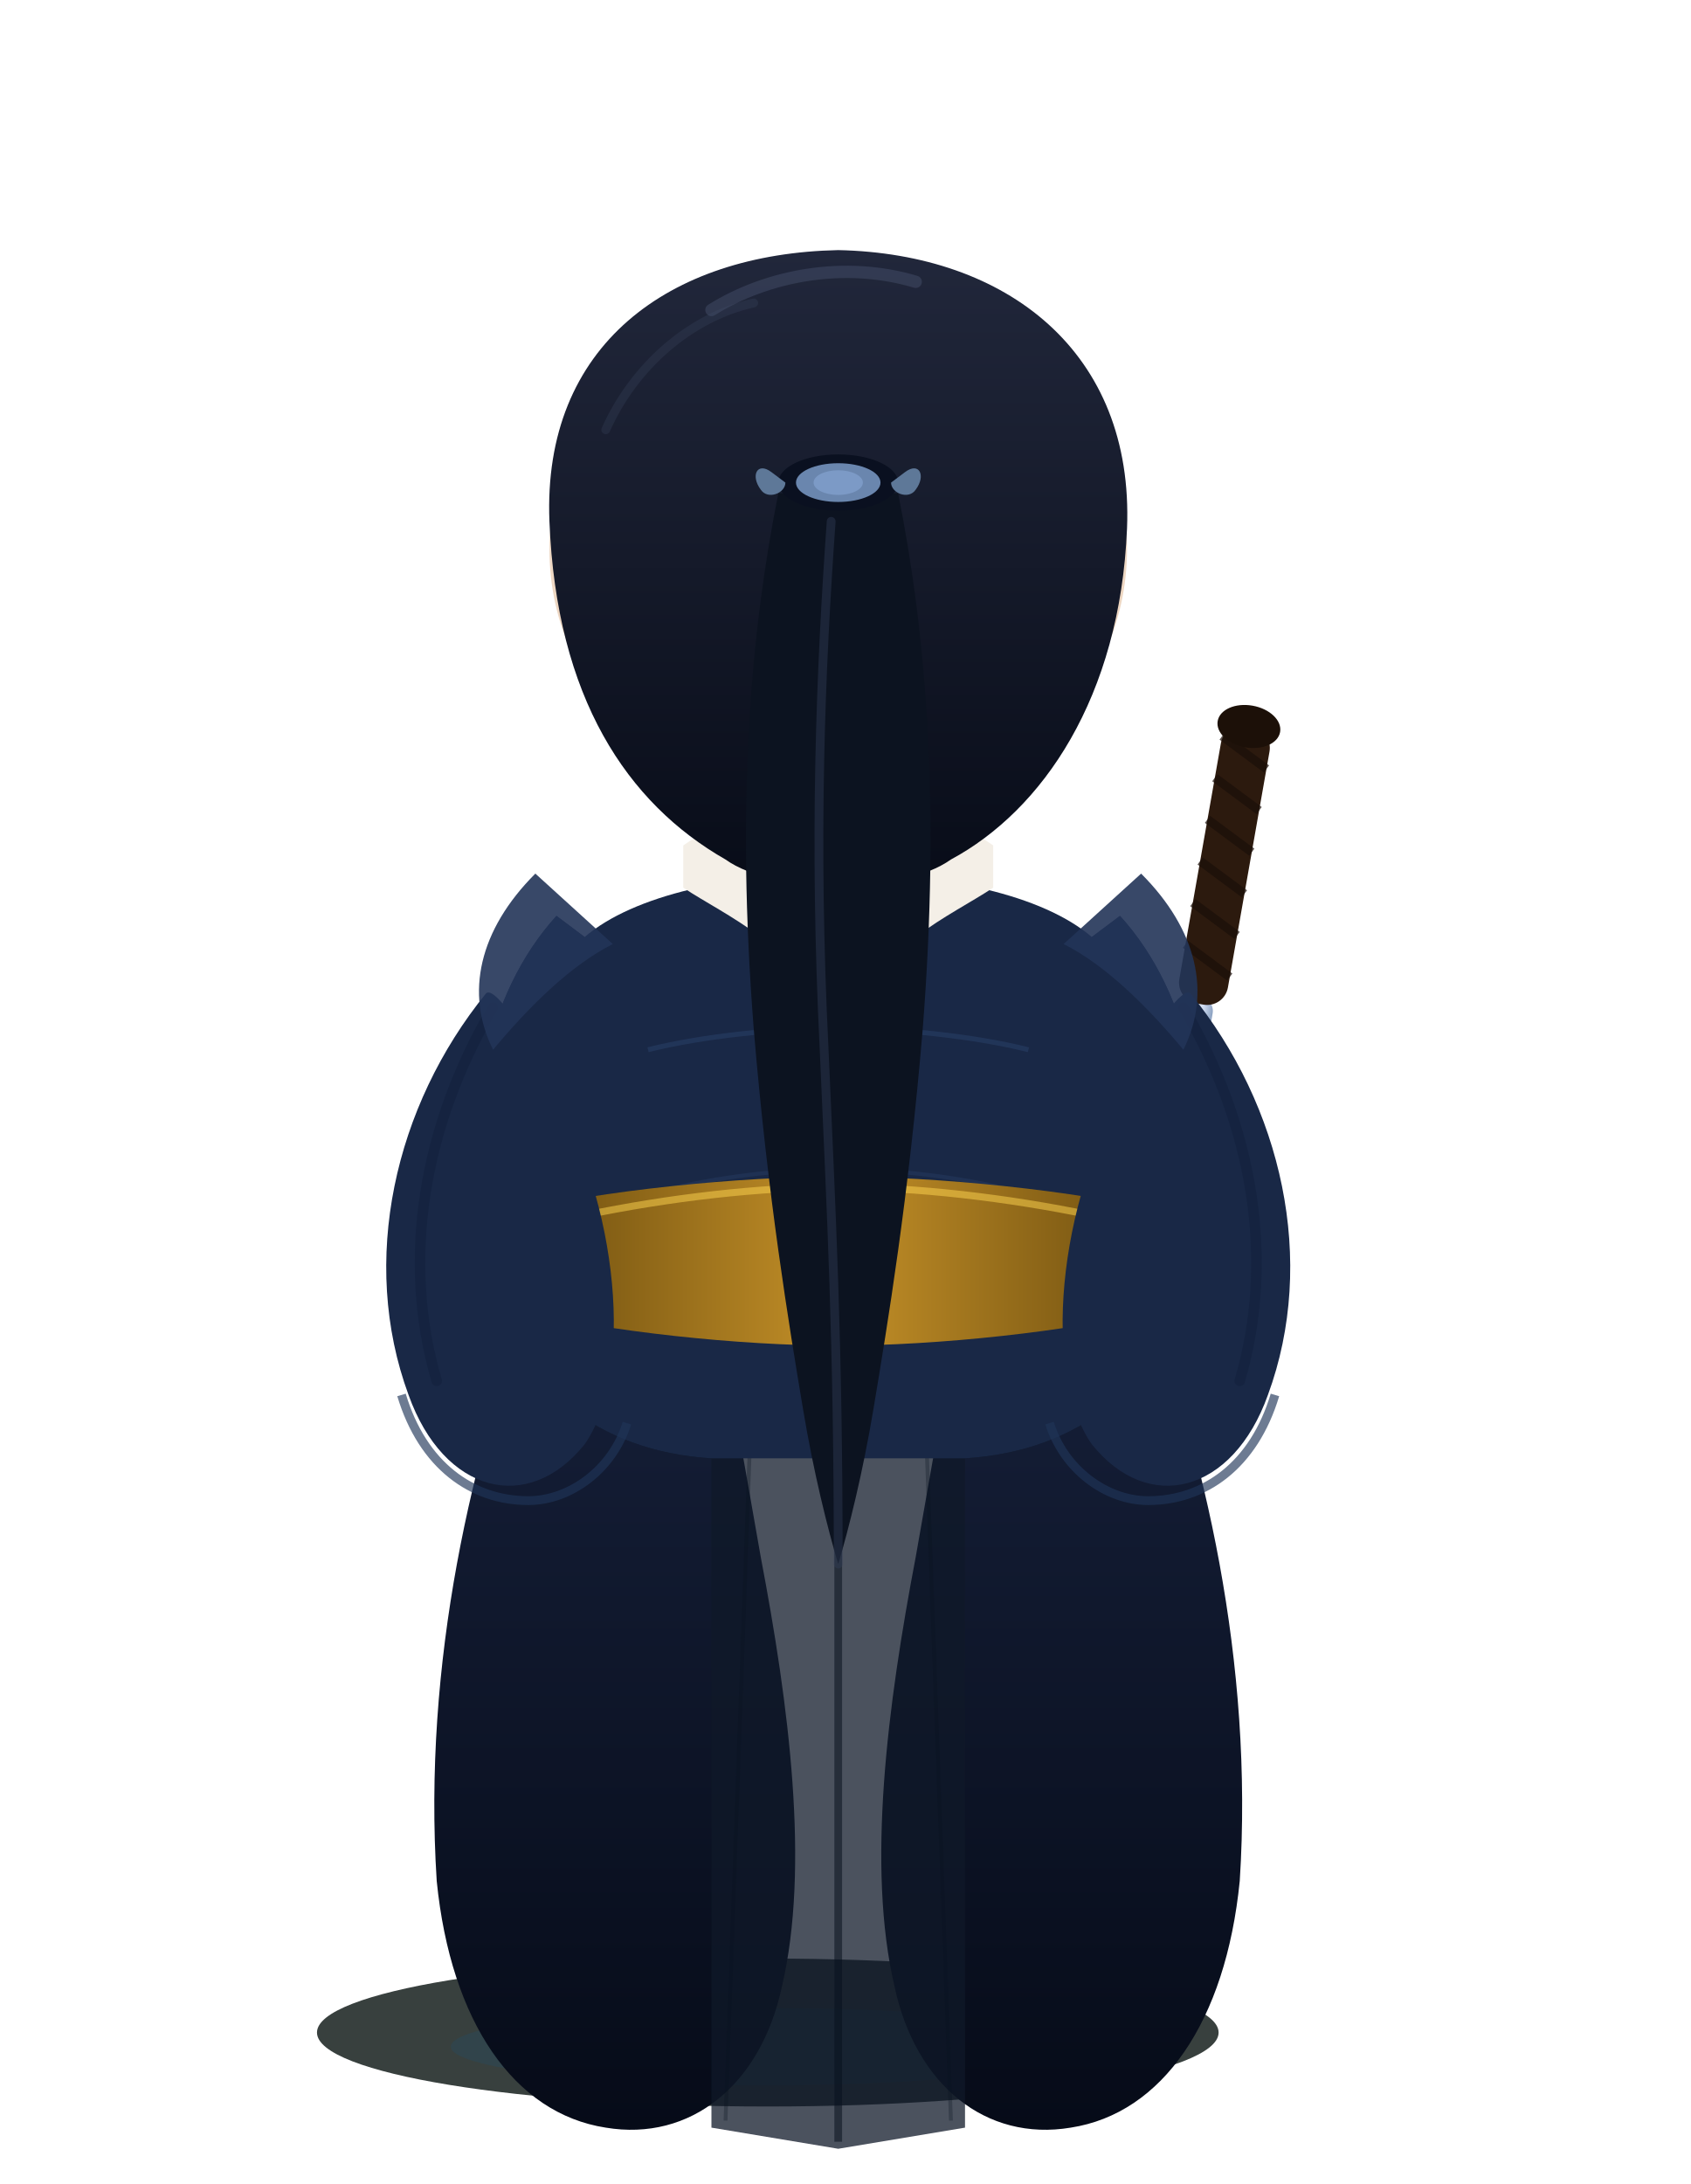
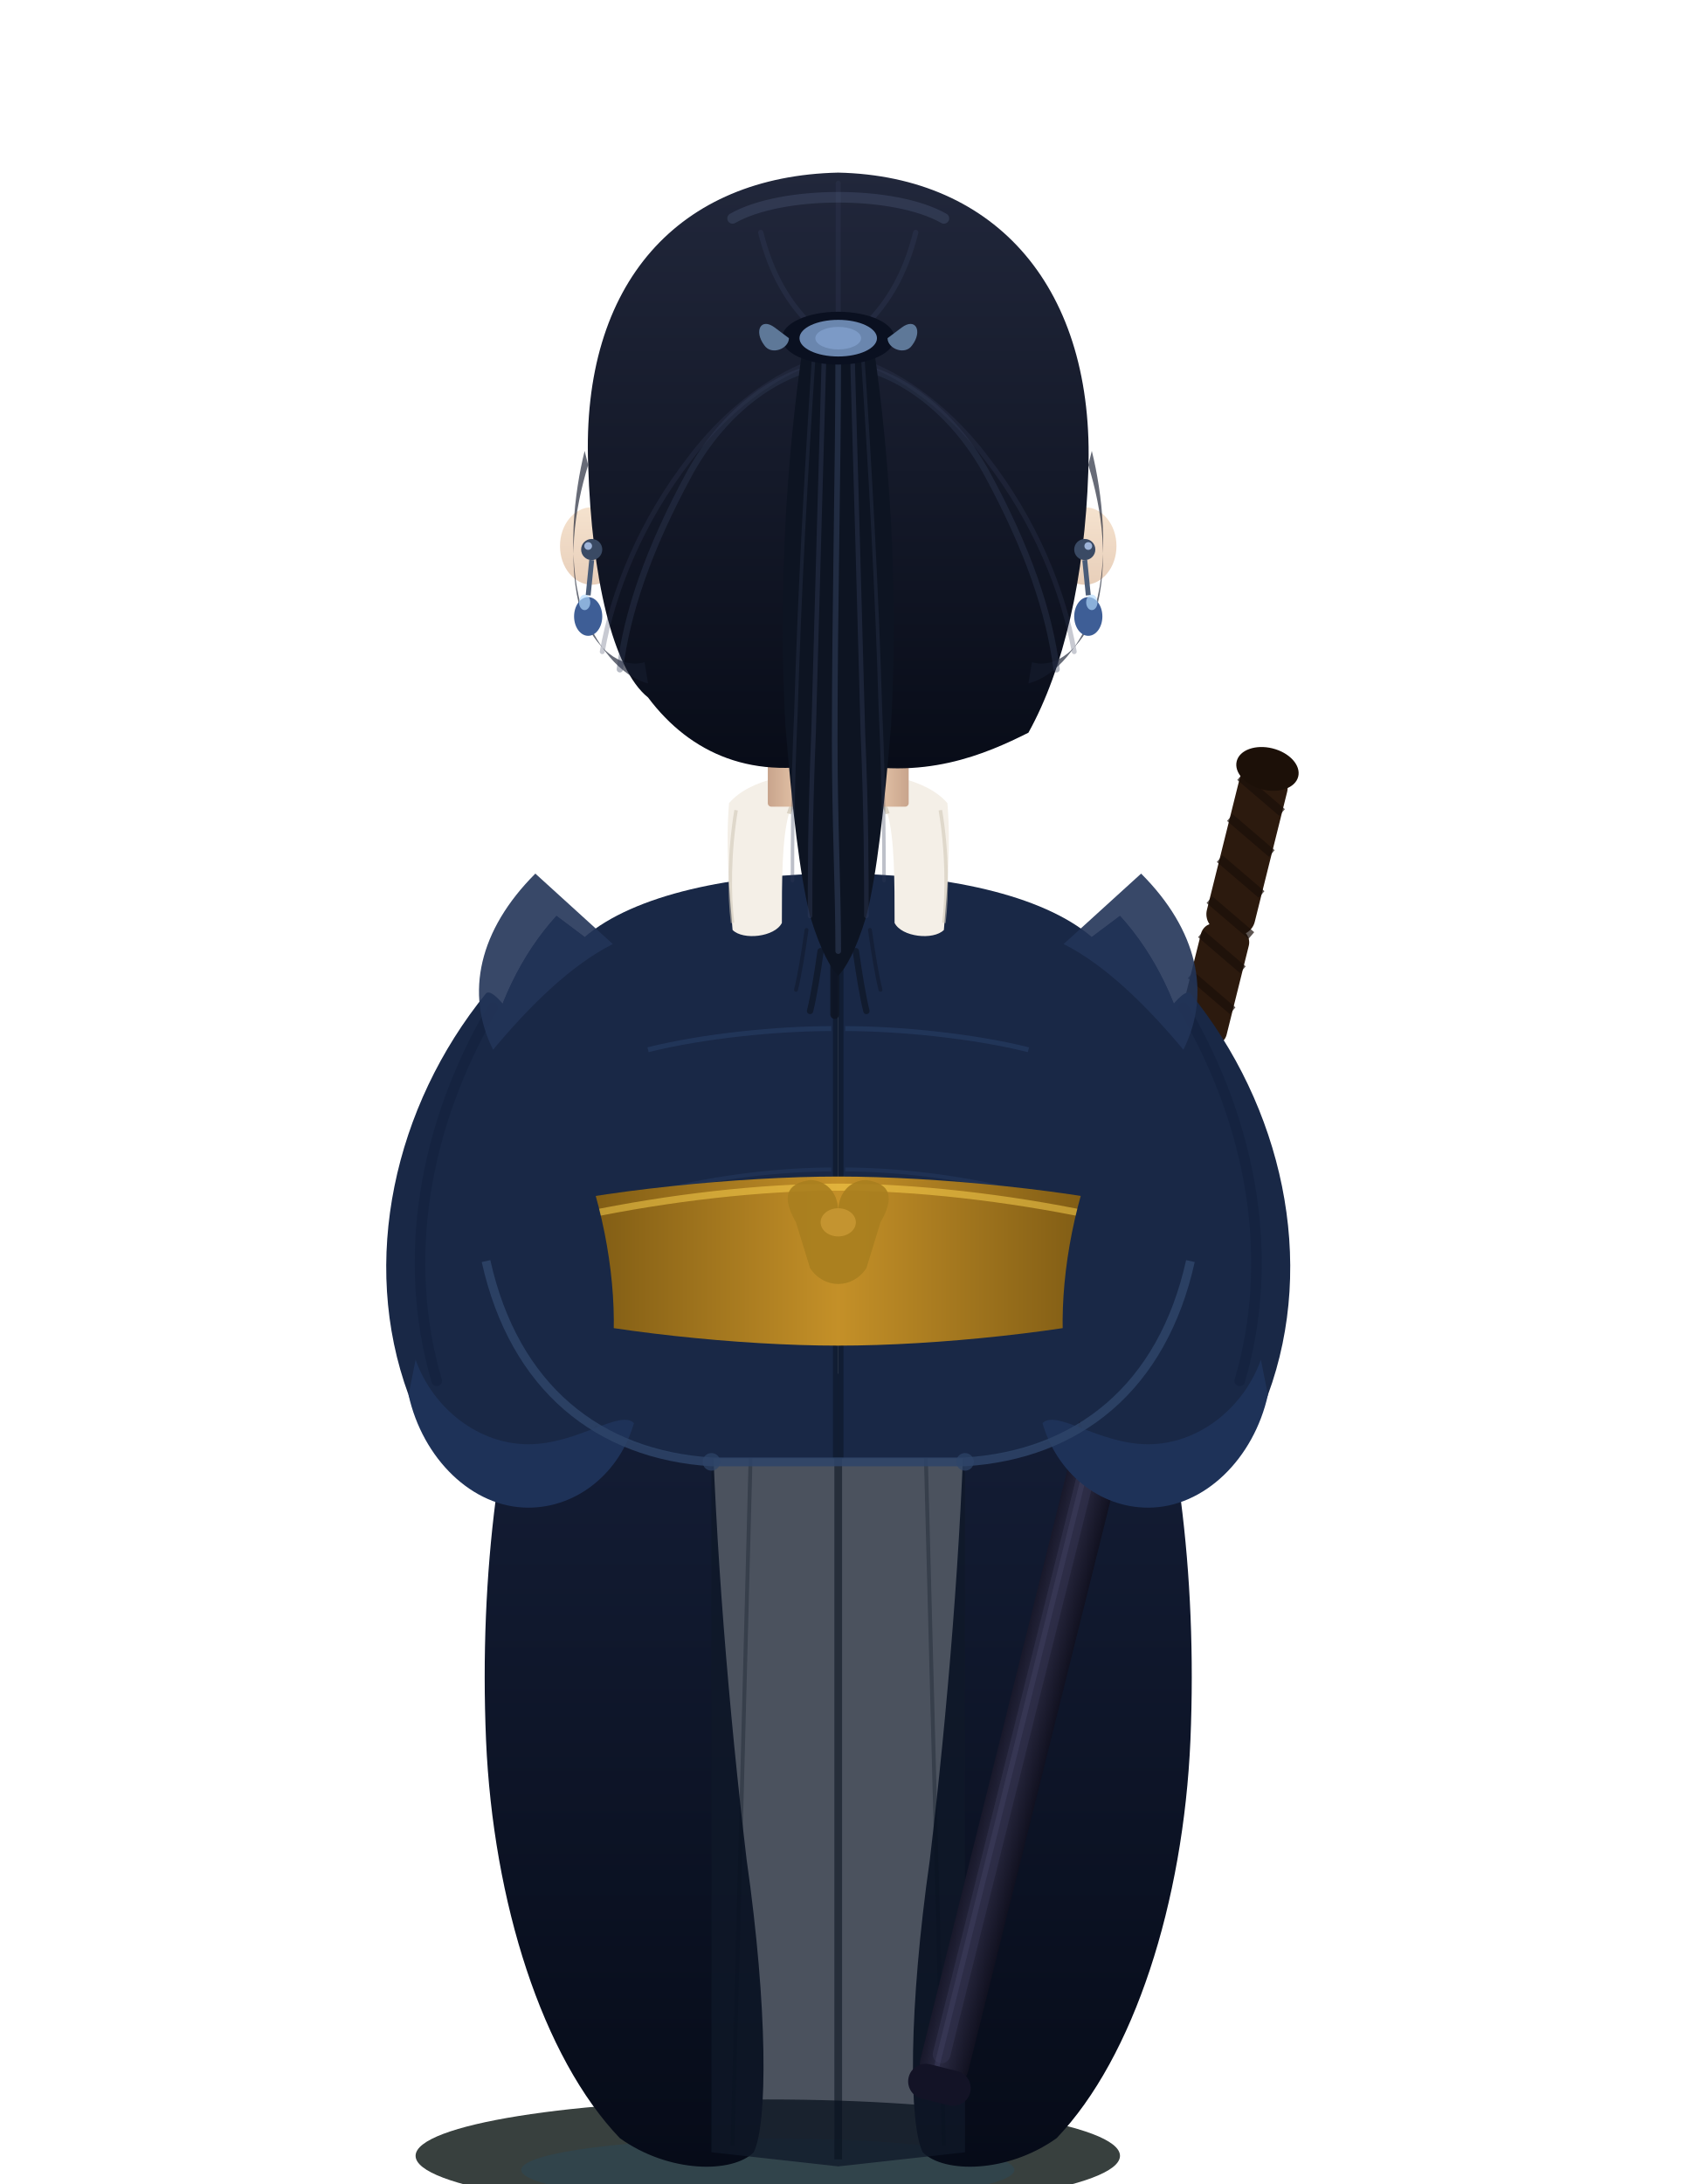
<svg xmlns="http://www.w3.org/2000/svg" viewBox="0 0 480 620" role="img" aria-label="back-facing chibi female samurai v2">
  <defs>
    <linearGradient id="v2-haori" x1="0" y1="0" x2="0" y2="1">
      <stop offset="0" stop-color="#1e2d4e" />
      <stop offset="1" stop-color="#0c1422" />
    </linearGradient>
    <linearGradient id="v2-hakama" x1="0" y1="0" x2="0" y2="1">
      <stop offset="0" stop-color="#16203a" />
      <stop offset="1" stop-color="#060b18" />
    </linearGradient>
    <linearGradient id="v2-hair" x1="0" y1="0" x2="0" y2="1">
      <stop offset="0" stop-color="#21273b" />
      <stop offset="1" stop-color="#080c18" />
    </linearGradient>
    <linearGradient id="v2-blade" x1="0" y1="0" x2="1" y2="0">
      <stop offset="0" stop-color="#eef4fc" />
      <stop offset="0.3" stop-color="#ffffff" />
      <stop offset="0.7" stop-color="#ccd8ee" />
      <stop offset="1" stop-color="#8aa0c0" />
    </linearGradient>
    <linearGradient id="v2-obi" x1="0" y1="0" x2="1" y2="0">
      <stop offset="0" stop-color="#6b4c0e" />
      <stop offset="0.5" stop-color="#c49028" />
      <stop offset="1" stop-color="#6b4c0e" />
    </linearGradient>
    <linearGradient id="v2-skin" x1="0" y1="0" x2="0" y2="1">
      <stop offset="0" stop-color="#f5e2ce" />
      <stop offset="1" stop-color="#e8cfba" />
    </linearGradient>
    <linearGradient id="v2-saya" x1="0" y1="0" x2="1" y2="0">
      <stop offset="0" stop-color="#18182a" />
      <stop offset="0.4" stop-color="#2a2a42" />
      <stop offset="1" stop-color="#111120" />
    </linearGradient>
+     <linearGradient id="v2-neck-cyl" x1="0" y1="0" x2="1" y2="0">
+       <stop offset="0" stop-color="#c8a48c" />
+       <stop offset="0.28" stop-color="#edcdb0" />
+       <stop offset="0.5" stop-color="#f6e2cc" />
+       <stop offset="0.72" stop-color="#edcdb0" />
+       <stop offset="1" stop-color="#c8a48c" />
+     </linearGradient>
  </defs>
-   <ellipse cx="218" cy="577" rx="128" ry="21" fill="#06100e" opacity="0.8" />
-   <ellipse cx="218" cy="581" rx="90" ry="11" fill="#1a5070" opacity="0.26" />
+   <ellipse cx="218" cy="612" rx="100" ry="16" fill="#06100e" opacity="0.8" />
+   <ellipse cx="218" cy="616" rx="70" ry="9" fill="#1a5070" opacity="0.26" />
  <g transform="translate(58 40)">
-     <g transform="translate(272 300) rotate(10)">
-       <rect x="-6" y="0" width="14" height="190" rx="7" fill="url(#v2-saya)" />
-       <rect x="-3" y="5" width="5" height="178" rx="2.5" fill="#2e2e48" opacity="0.8" />
-       <rect x="-8" y="184" width="18" height="10" rx="5" fill="#131326" />
-       <rect x="-8" y="-4" width="18" height="9" rx="4" fill="#3a4560" />
-       <ellipse cx="1" cy="-12" rx="20" ry="9" fill="#3c4a64" />
-       <ellipse cx="1" cy="-12" rx="15" ry="6.5" fill="#232e44" />
-       <ellipse cx="1" cy="-12" rx="20" ry="9" fill="none" stroke="#5a6e90" stroke-width="1.2" />
-       <rect x="-4" y="-58" width="9" height="50" rx="4" fill="url(#v2-blade)" />
-       <rect x="-1" y="-56" width="2" height="46" rx="1" fill="rgba(255,255,255,0.85)" />
-       <rect x="-6" y="-136" width="14" height="80" rx="6" fill="#2c1a0e" />
-       <line x1="-6" y1="-132" x2="8" y2="-125" stroke="#1a0e08" stroke-width="2.5" opacity="0.7" />
-       <line x1="-6" y1="-120" x2="8" y2="-113" stroke="#1a0e08" stroke-width="2.5" opacity="0.7" />
-       <line x1="-6" y1="-108" x2="8" y2="-101" stroke="#1a0e08" stroke-width="2.5" opacity="0.7" />
-       <line x1="-6" y1="-96" x2="8" y2="-89" stroke="#1a0e08" stroke-width="2.5" opacity="0.7" />
-       <line x1="-6" y1="-84" x2="8" y2="-77" stroke="#1a0e08" stroke-width="2.5" opacity="0.7" />
-       <line x1="-6" y1="-72" x2="8" y2="-65" stroke="#1a0e08" stroke-width="2.5" opacity="0.7" />
-       <ellipse cx="1" cy="-136" rx="9" ry="6" fill="#1c1008" />
-     </g>
-     <path d="M94 325 C76 372,62 432,66 494 C70 534,88 560,114 564 C138 568,158 552,164 524 C172 490,166 444,158 402 C152 368,148 344,144 330 Z" fill="url(#v2-hakama)" />
-     <path d="M266 325 C284 372,298 432,294 494 C290 534,272 560,246 564 C222 568,202 552,196 524 C188 490,194 444,202 402 C208 368,212 344,216 330 Z" fill="url(#v2-hakama)" />
-     <path d="M144 330 C154 344,168 350,180 350 C192 350,206 344,216 330 L216 564 L180 570 L144 564 Z" fill="#0f1828" opacity="0.75" />
-     <line x1="180" y1="350" x2="180" y2="568" stroke="#07101e" stroke-width="2.2" opacity="0.55" />
-     <line x1="156" y1="340" x2="148" y2="562" stroke="#07101e" stroke-width="1.1" opacity="0.3" />
-     <line x1="204" y1="340" x2="212" y2="562" stroke="#07101e" stroke-width="1.1" opacity="0.3" />
+     <path d="M96 327              C84 362,78 406,80 454              C82 500,96 544,118 567              C132 577,150 577,156 571              C160 563,160 530,154 488              C149 446,145 398,144 356              C144 340,143 330,96 327 Z" fill="url(#v2-hakama)" />
+     <path d="M264 327              C276 362,282 406,280 454              C278 500,264 544,242 567              C228 577,210 577,204 571              C200 563,200 530,206 488              C211 446,215 398,216 356              C216 340,217 330,264 327 Z" fill="url(#v2-hakama)" />
+     <path d="M144 330 C154 344,168 350,180 350 C192 350,206 344,216 330 L216 571 L180 575 L144 571 Z" fill="#0f1828" opacity="0.75" />
+     <line x1="180" y1="350" x2="180" y2="573" stroke="#07101e" stroke-width="2.2" opacity="0.55" />
+     <line x1="156" y1="340" x2="150" y2="569" stroke="#07101e" stroke-width="1.1" opacity="0.3" />
+     <line x1="204" y1="340" x2="210" y2="569" stroke="#07101e" stroke-width="1.1" opacity="0.3" />
    <path d="M100 220 C80 242,72 278,80 320 C88 354,112 372,144 374 L144 330 C122 330,104 314,98 290 C92 266,96 240,108 226 Z" fill="url(#v2-haori)" />
    <path d="M260 220 C280 242,288 278,280 320 C272 354,248 372,216 374 L216 330 C238 330,256 314,262 290 C268 266,264 240,252 226 Z" fill="url(#v2-haori)" />
    <path d="M108 226 C122 214,150 208,180 208 L180 374 L144 374 C112 372,88 354,80 320 C72 278,80 242,100 220 Z" fill="#192846" />
    <path d="M252 226 C238 214,210 208,180 208 L180 374 L216 374 C248 372,272 354,280 320 C288 278,280 242,260 220 Z" fill="#192846" />
    <line x1="180" y1="208" x2="180" y2="374" stroke="#0b1527" stroke-width="3" opacity="0.6" />
    <path d="M126 258 C142 254,163 252,178 252" stroke="#253a60" stroke-width="1.4" fill="none" opacity="0.7" />
    <path d="M234 258 C218 254,197 252,182 252" stroke="#253a60" stroke-width="1.4" fill="none" opacity="0.7" />
    <path d="M130 298 C146 294,164 292,178 292" stroke="#253a60" stroke-width="1.1" fill="none" opacity="0.5" />
    <path d="M230 298 C214 294,196 292,182 292" stroke="#253a60" stroke-width="1.1" fill="none" opacity="0.5" />
    <path d="M88 304 C112 298,152 294,180 294 C208 294,248 298,272 304 L270 332 C246 338,208 342,180 342 C152 342,114 338,90 332 Z" fill="url(#v2-obi)" />
    <path d="M108 305 C132 300,158 297,180 297 C202 297,228 300,252 305" stroke="rgba(255,215,80,0.5)" stroke-width="2" fill="none" stroke-linecap="round" />
    <path d="M168 307 C164 300,165 296,172 295 C176 295,180 298,180 304 C180 298,184 295,188 295 C195 296,196 300,192 307 L188 320 C184 326,176 326,172 320 Z" fill="#a87e1e" opacity="0.9" />
    <ellipse cx="180" cy="307" rx="5" ry="4" fill="#c49430" />
+     <g transform="translate(268 310) rotate(14)">
+       <rect x="-6" y="0" width="14" height="250" rx="7" fill="url(#v2-saya)" />
+       <rect x="-3" y="5" width="5" height="238" rx="2.5" fill="#2e2e48" opacity="0.8" />
+       <path d="M-1 10 C-1 90,-1 180,-1 244" stroke="rgba(80,80,120,0.25)" stroke-width="1.5" fill="none" />
+       <rect x="-8" y="244" width="18" height="10" rx="5" fill="#131326" />
+       <rect x="-8" y="-4" width="18" height="9" rx="4" fill="#3a4560" />
+       <ellipse cx="1" cy="-12" rx="20" ry="9" fill="#3c4a64" />
+       <ellipse cx="1" cy="-12" rx="15" ry="6.5" fill="#232e44" />
+       <ellipse cx="1" cy="-12" rx="20" ry="9" fill="none" stroke="#5a6e90" stroke-width="1.2" />
+       <rect x="-4" y="-58" width="9" height="50" rx="4" fill="url(#v2-blade)" />
+       <rect x="-1" y="-56" width="2" height="46" rx="1" fill="rgba(255,255,255,0.85)" />
+       <rect x="-6" y="-90" width="14" height="34" rx="4" fill="#2c1a0e" />
+       <line x1="-6" y1="-86" x2="8" y2="-79" stroke="#1a0e08" stroke-width="2.5" opacity="0.7" />
+       <line x1="-6" y1="-74" x2="8" y2="-67" stroke="#1a0e08" stroke-width="2.5" opacity="0.7" />
+     </g>
    <path d="M80 242 C54 274,44 318,58 356 C68 384,92 390,108 370 C122 350,118 302,98 268 C90 250,82 240,80 242 Z" fill="#192846" />
    <path d="M82 246 C62 280,56 318,66 352" stroke="#0e1c38" stroke-width="3" fill="none" opacity="0.4" stroke-linecap="round" />
-     <path d="M56 356 C62 376,76 386,92 386 C104 386,116 377,120 364" stroke="#1e3458" stroke-width="2.5" fill="none" opacity="0.65" />
+     <path d="M58 356 C62 374,76 388,92 388 C106 388,118 378,122 364              C118 360,106 370,92 370 C78 370,65 360,60 346 Z" fill="#1e3258" />
    <path d="M280 242 C306 274,316 318,302 356 C292 384,268 390,252 370 C238 350,242 302,262 268 C270 250,278 240,280 242 Z" fill="#192846" />
    <path d="M278 246 C298 280,304 318,294 352" stroke="#0e1c38" stroke-width="3" fill="none" opacity="0.4" stroke-linecap="round" />
-     <path d="M304 356 C298 376,284 386,268 386 C256 386,244 377,240 364" stroke="#1e3458" stroke-width="2.5" fill="none" opacity="0.65" />
+     <path d="M302 356 C298 374,284 388,268 388 C254 388,242 378,238 364              C242 360,254 370,268 370 C282 370,295 360,300 346 Z" fill="#1e3258" />
    <path d="M94 208 C78 224,74 242,82 258 C92 246,104 234,116 228 Z" fill="#223458" opacity="0.9" />
    <path d="M266 208 C282 224,286 242,278 258 C268 246,256 234,244 228 Z" fill="#223458" opacity="0.9" />
-     <path d="M136 200 C146 193,158 189,168 188 C163 198,160 213,158 226 C150 220,142 216,136 212 Z" fill="#f4efe7" />
-     <path d="M224 200 C214 193,202 189,192 188 C197 198,200 213,202 226 C210 220,218 216,224 212 Z" fill="#f4efe7" />
-     <path d="M144 200 C154 195,163 191,168 189" stroke="#c8bfb0" stroke-width="1.2" fill="none" opacity="0.7" />
-     <path d="M216 200 C206 195,197 191,192 189" stroke="#c8bfb0" stroke-width="1.2" fill="none" opacity="0.7" />
-     <rect x="162" y="184" width="36" height="30" rx="15" fill="url(#v2-skin)" />
-     <rect x="168" y="194" width="24" height="20" rx="10" fill="rgba(0,0,0,0.09)" />
-     <ellipse cx="180" cy="116" rx="82" ry="76" fill="url(#v2-skin)" />
-     <path d="M98 108 C96 58,132 32,180 31 C228 32,264 60,262 110 C260 158,238 190,212 204 C198 214,162 214,148 204 C120 188,100 158,98 108 Z" fill="url(#v2-hair)" />
-     <path d="M144 48 C160 38,182 34,202 40" stroke="rgba(88,100,132,0.32)" stroke-width="3.5" fill="none" stroke-linecap="round" />
-     <path d="M114 82 C122 64,138 50,156 46" stroke="rgba(70,82,112,0.22)" stroke-width="2.5" fill="none" stroke-linecap="round" />
-     <path d="M163 100 C155 140,151 188,156 252 C160 300,166 336,170 360 C173 378,177 394,180 404 C183 394,187 378,190 360 C194 336,200 300,204 252 C209 188,205 140,197 100 Z" fill="#0c1320" />
-     <path d="M178 108 C175 150,173 198,176 258 C178 304,180 340,180 404" stroke="rgba(50,62,90,0.42)" stroke-width="2.5" fill="none" stroke-linecap="round" />
-     <ellipse cx="180" cy="97" rx="17" ry="8" fill="#0a1020" />
-     <ellipse cx="180" cy="97" rx="12" ry="5.5" fill="#6a86ae" />
-     <ellipse cx="180" cy="97" rx="7" ry="3.5" fill="#7c9ac6" />
-     <path d="M161 94 C157 91,155 95,158 99 C160 102,165 100,165 97 Z" fill="#5e7898" />
-     <path d="M199 94 C203 91,205 95,202 99 C200 102,195 100,195 97 Z" fill="#5e7898" />
+     <path d="M80 318 C88 354,112 373,144 375 L216 375 C248 373,272 354,280 318" stroke="#2e4468" stroke-width="2.5" fill="none" opacity="0.85" />
+     <circle cx="144" cy="375" r="2.5" fill="#2e4468" opacity="0.7" />
+     <circle cx="216" cy="375" r="2.5" fill="#2e4468" opacity="0.7" />
+     <g transform="translate(268 310) rotate(14)">
+       <rect x="-6" y="-136" width="14" height="48" rx="5" fill="#2c1a0e" />
+       <line x1="-6" y1="-132" x2="8" y2="-125" stroke="#1a0e08" stroke-width="2.5" opacity="0.7" />
+       <line x1="-6" y1="-120" x2="8" y2="-113" stroke="#1a0e08" stroke-width="2.5" opacity="0.7" />
+       <line x1="-6" y1="-108" x2="8" y2="-101" stroke="#1a0e08" stroke-width="2.5" opacity="0.7" />
+       <line x1="-6" y1="-96" x2="8" y2="-89" stroke="#1a0e08" stroke-width="2.5" opacity="0.7" />
+       <ellipse cx="1" cy="-136" rx="9" ry="6" fill="#1c1008" />
+     </g>
+     <path d="       M150 224       C149 212,148 200,149 188       C155 181,168 179,180 179       C192 179,205 181,211 188       C212 200,211 212,210 224       C207 227,198 226,196 222       C196 210,196 198,194 191       C190 186,186 184,180 184       C174 184,170 186,166 191       C164 198,164 210,164 222       C162 226,153 227,150 224 Z" fill="#f4efe7" />
+     <path d="M166 191 C168 184,174 182,180 182 C186 182,192 184,194 191" stroke="#cdc4b4" stroke-width="1.2" fill="none" opacity="0.7" />
+     <path d="M151 190 C149 202,149 214,150 222" stroke="#cdc4b4" stroke-width="1" fill="none" opacity="0.55" />
+     <path d="M209 190 C211 202,211 214,210 222" stroke="#cdc4b4" stroke-width="1" fill="none" opacity="0.55" />
+     <g transform="translate(0 -20)">
+       <rect x="160" y="192" width="40" height="17" rx="1" fill="url(#v2-neck-cyl)" />
+       <ellipse cx="180" cy="192" rx="20" ry="4.5" fill="#f2deca" />
+       <ellipse cx="180" cy="192" rx="16" ry="3" fill="#f8e8d6" />
+       <ellipse cx="110" cy="135" rx="9" ry="11" fill="url(#v2-skin)" />
+       <path d="M114 128 C116 133,116 139,113 144" stroke="rgba(0,0,0,0.1)" stroke-width="2" fill="none" stroke-linecap="round" />
+       <ellipse cx="250" cy="135" rx="9" ry="11" fill="url(#v2-skin)" />
+       <path d="M246 128 C244 133,244 139,247 144" stroke="rgba(0,0,0,0.1)" stroke-width="2" fill="none" stroke-linecap="round" />
+       <ellipse cx="180" cy="116" rx="68" ry="74" fill="url(#v2-skin)" />
+       <path d="M109 112              C107 60,135 30,180 29              C225 30,253 62,251 114              C250 144,244 170,234 188              C222 194,204 202,180 196              C156 202,138 194,126 178              C116 170,110 144,109 112 Z" fill="url(#v2-hair)" />
+       <path d="M109 112              C105 125,103 140,107 154              C111 164,118 170,125 168              L126 174              C118 172,111 163,107 152              C103 138,105 120,108 108 Z" fill="#151c2e" opacity="0.65" />
+       <path d="M251 112              C255 125,257 140,253 154              C249 164,242 170,235 168              L234 174              C242 172,249 163,253 152              C257 138,255 120,252 108 Z" fill="#151c2e" opacity="0.65" />
+       <path d="M118 170 C120 154,126 136,138 114 C148 96,163 86,175 84" stroke="rgba(52,62,90,0.36)" stroke-width="1.8" fill="none" stroke-linecap="round" />
+       <path d="M113 165 C116 148,124 128,138 110 C150 94,166 84,176 82" stroke="rgba(52,62,90,0.27)" stroke-width="1.4" fill="none" stroke-linecap="round" />
+       <path d="M242 170 C240 154,234 136,222 114 C212 96,197 86,185 84" stroke="rgba(52,62,90,0.36)" stroke-width="1.8" fill="none" stroke-linecap="round" />
+       <path d="M247 165 C244 148,236 128,222 110 C210 94,194 84,184 82" stroke="rgba(52,62,90,0.27)" stroke-width="1.4" fill="none" stroke-linecap="round" />
+       <path d="M158 46 C161 58,166 66,172 72" stroke="rgba(55,65,94,0.3)" stroke-width="1.5" fill="none" stroke-linecap="round" />
+       <path d="M180 32 C180 48,180 62,180 70" stroke="rgba(55,65,94,0.26)" stroke-width="1.4" fill="none" stroke-linecap="round" />
+       <path d="M202 46 C199 58,194 66,188 72" stroke="rgba(55,65,94,0.3)" stroke-width="1.5" fill="none" stroke-linecap="round" />
+       <path d="M150 42 C164 34,196 34,210 42" stroke="rgba(92,106,142,0.28)" stroke-width="3" fill="none" stroke-linecap="round" />
+       <path d="M170 78              C165 112,163 150,165 186              C167 210,169 228,172 240              C175 250,178 255,180 257              C182 255,185 250,188 240              C191 228,193 210,195 186              C197 150,195 112,190 78 Z" fill="#0d1422" />
+       <path d="M180 80 C180 114,179 152,179 190 C179 214,180 232,180 250" stroke="rgba(55,68,98,0.5)" stroke-width="1.6" fill="none" stroke-linecap="round" />
+       <path d="M176 80 C175 114,174 152,173 188 C172 212,172 228,172 240" stroke="rgba(50,62,90,0.4)" stroke-width="1.3" fill="none" stroke-linecap="round" />
+       <path d="M184 80 C185 114,186 152,187 188 C188 212,188 228,188 240" stroke="rgba(50,62,90,0.4)" stroke-width="1.3" fill="none" stroke-linecap="round" />
+       <path d="M173 82 C171 112,169 148,168 182 C167 204,167 220,167 230" stroke="rgba(48,58,86,0.32)" stroke-width="1" fill="none" stroke-linecap="round" />
+       <path d="M187 82 C189 112,191 148,192 182 C193 204,193 220,193 230" stroke="rgba(48,58,86,0.32)" stroke-width="1" fill="none" stroke-linecap="round" />
+       <path d="M179 254 C179 260,179 265,179 268" stroke="#0d1422" stroke-width="2.5" fill="none" stroke-linecap="round" opacity="0.85" />
+       <path d="M175 250 C174 257,173 263,172 267" stroke="#0d1422" stroke-width="1.8" fill="none" stroke-linecap="round" opacity="0.65" />
+       <path d="M185 250 C186 257,187 263,188 267" stroke="#0d1422" stroke-width="1.8" fill="none" stroke-linecap="round" opacity="0.65" />
+       <path d="M171 244 C170 251,169 257,168 261" stroke="#0d1422" stroke-width="1.1" fill="none" stroke-linecap="round" opacity="0.42" />
+       <path d="M189 244 C190 251,191 257,192 261" stroke="#0d1422" stroke-width="1.1" fill="none" stroke-linecap="round" opacity="0.42" />
+       <ellipse cx="180" cy="76" rx="16" ry="7.5" fill="#0a1020" />
+       <ellipse cx="180" cy="76" rx="11" ry="5.2" fill="#6a86ae" />
+       <ellipse cx="180" cy="76" rx="6.5" ry="3.2" fill="#7c9ac6" />
+       <path d="M162 73 C158 70,156 74,159 78 C161 81,166 79,166 76 Z" fill="#5e7898" />
+       <path d="M198 73 C202 70,204 74,201 78 C199 81,194 79,194 76 Z" fill="#5e7898" />
+       <circle cx="110" cy="136" r="3" fill="#3a4a64" />
+       <circle cx="109" cy="135" r="1.1" fill="rgba(190,215,255,0.75)" />
+       <line x1="110" y1="139" x2="109" y2="149" stroke="#4a5c78" stroke-width="1.4" />
+       <ellipse cx="109" cy="155" rx="4" ry="5.5" fill="#3e5e96" />
+       <ellipse cx="108" cy="151" rx="1.6" ry="2.2" fill="rgba(180,220,255,0.65)" />
+       <circle cx="250" cy="136" r="3" fill="#3a4a64" />
+       <circle cx="251" cy="135" r="1.1" fill="rgba(190,215,255,0.75)" />
+       <line x1="250" y1="139" x2="251" y2="149" stroke="#4a5c78" stroke-width="1.4" />
+       <ellipse cx="251" cy="155" rx="4" ry="5.5" fill="#3e5e96" />
+       <ellipse cx="252" cy="151" rx="1.6" ry="2.2" fill="rgba(180,220,255,0.65)" />
+     </g>
  </g>
</svg>
